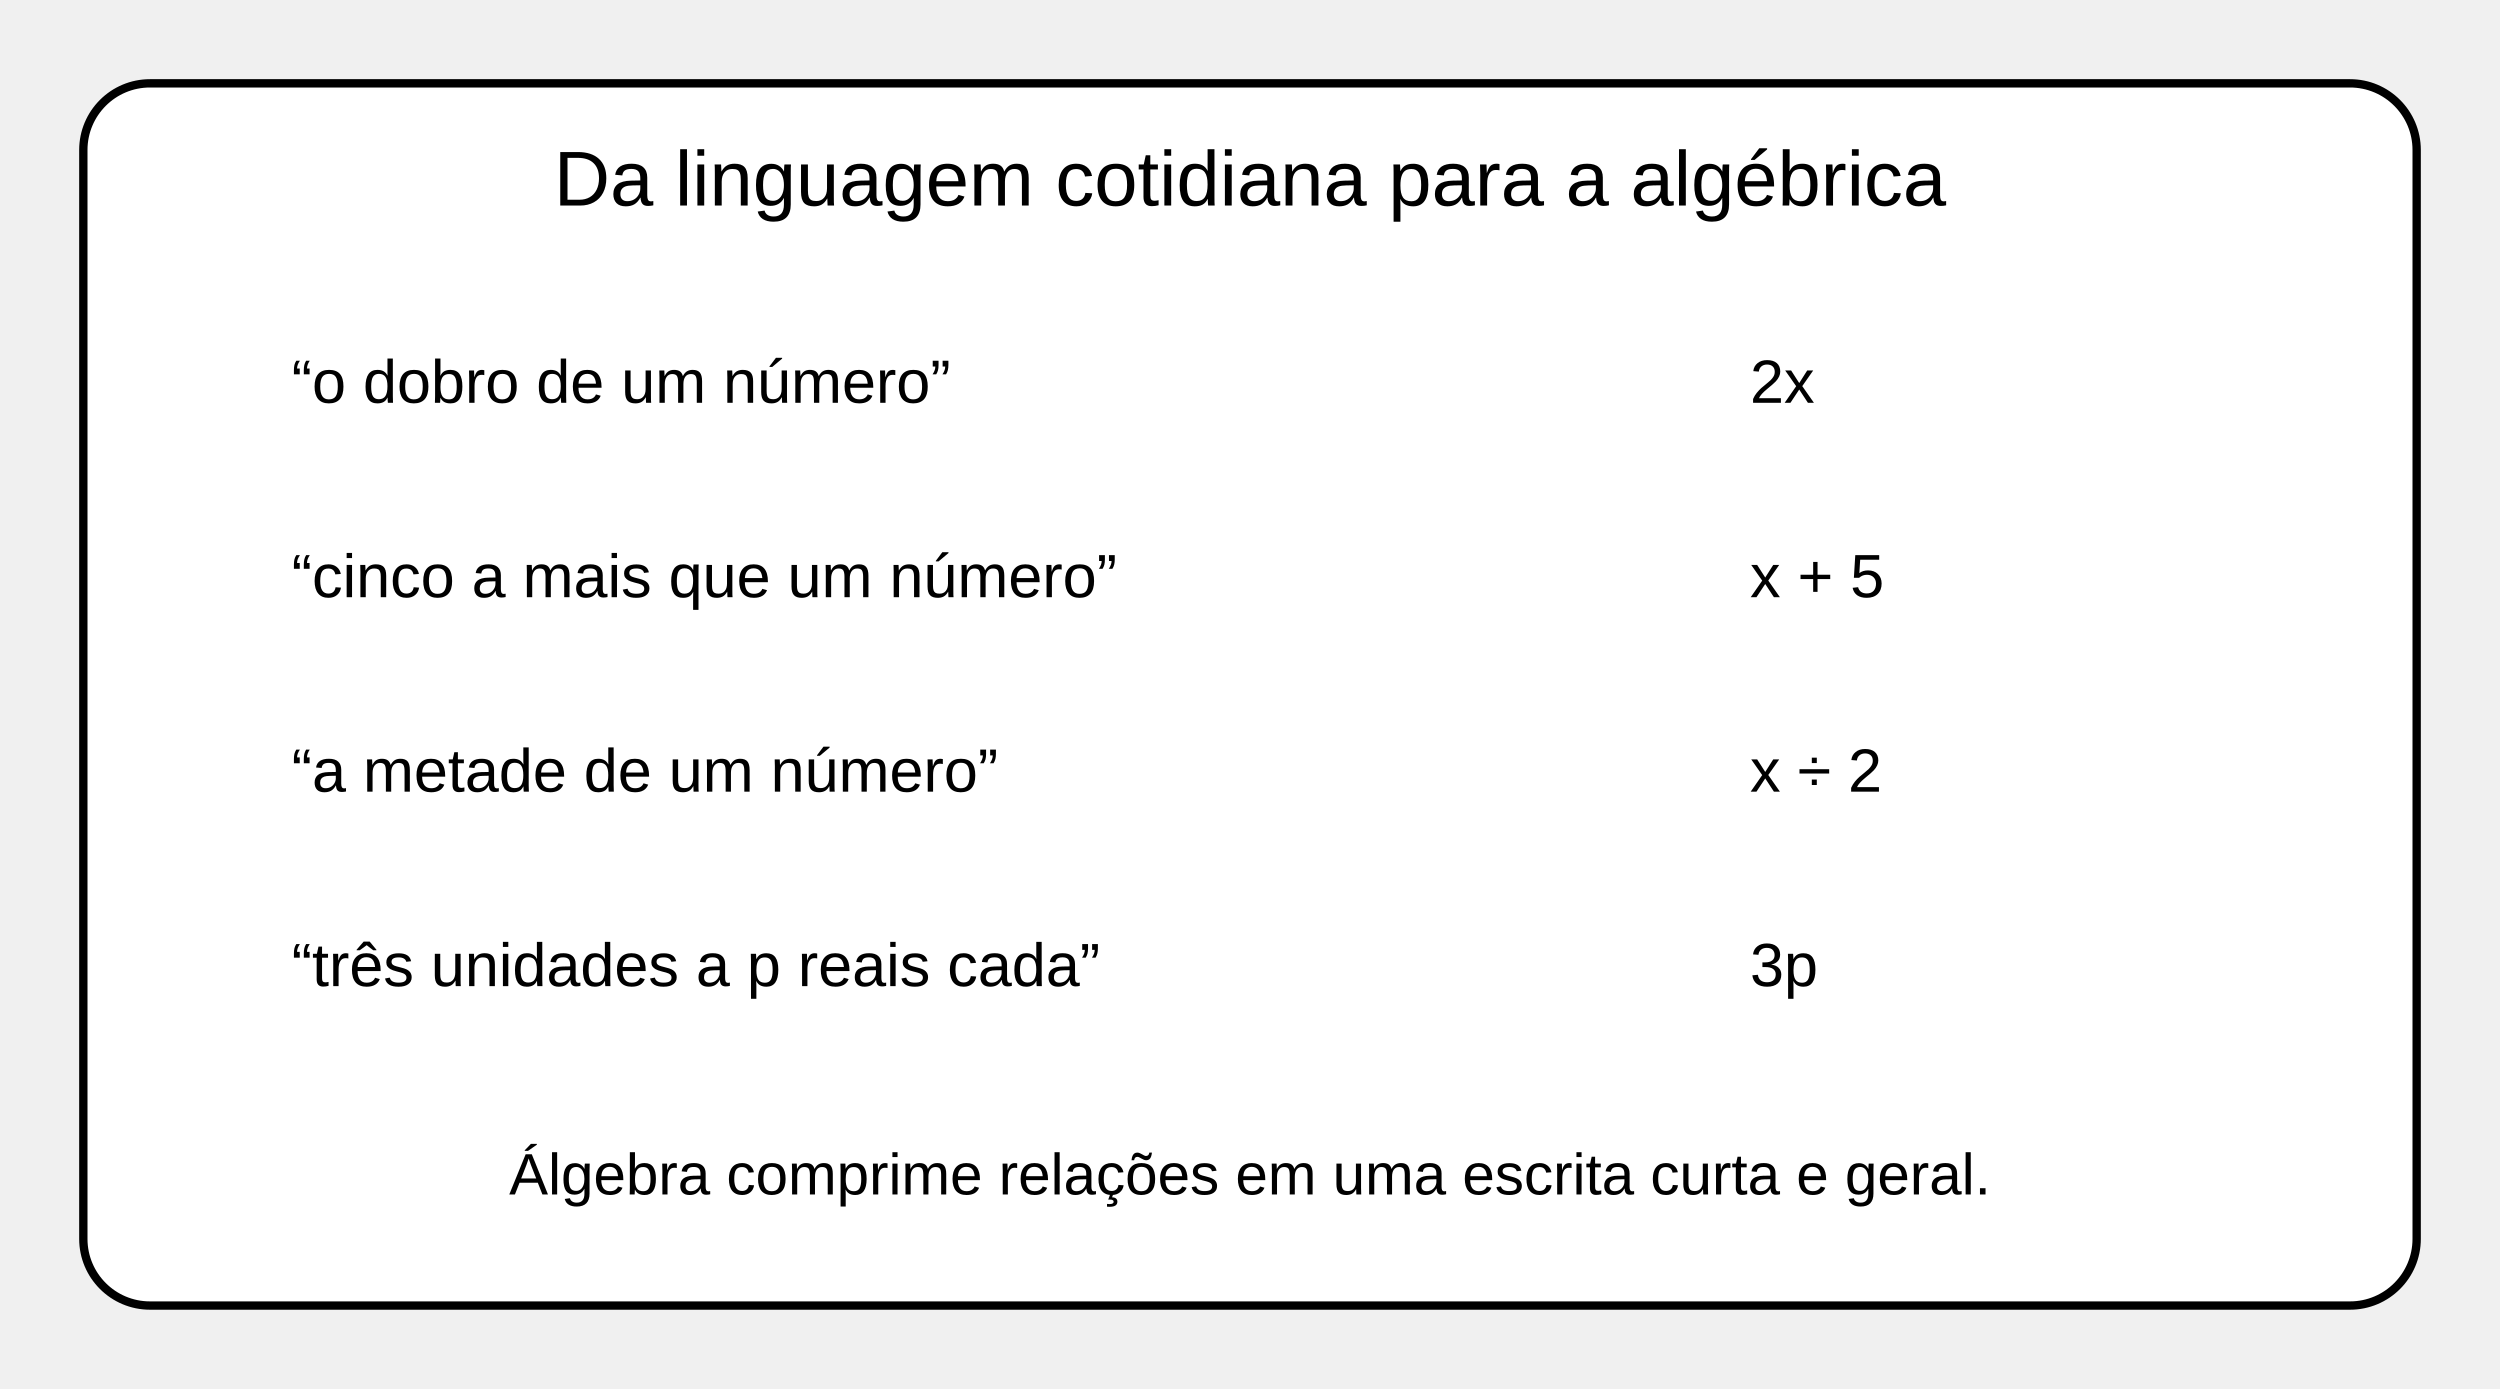
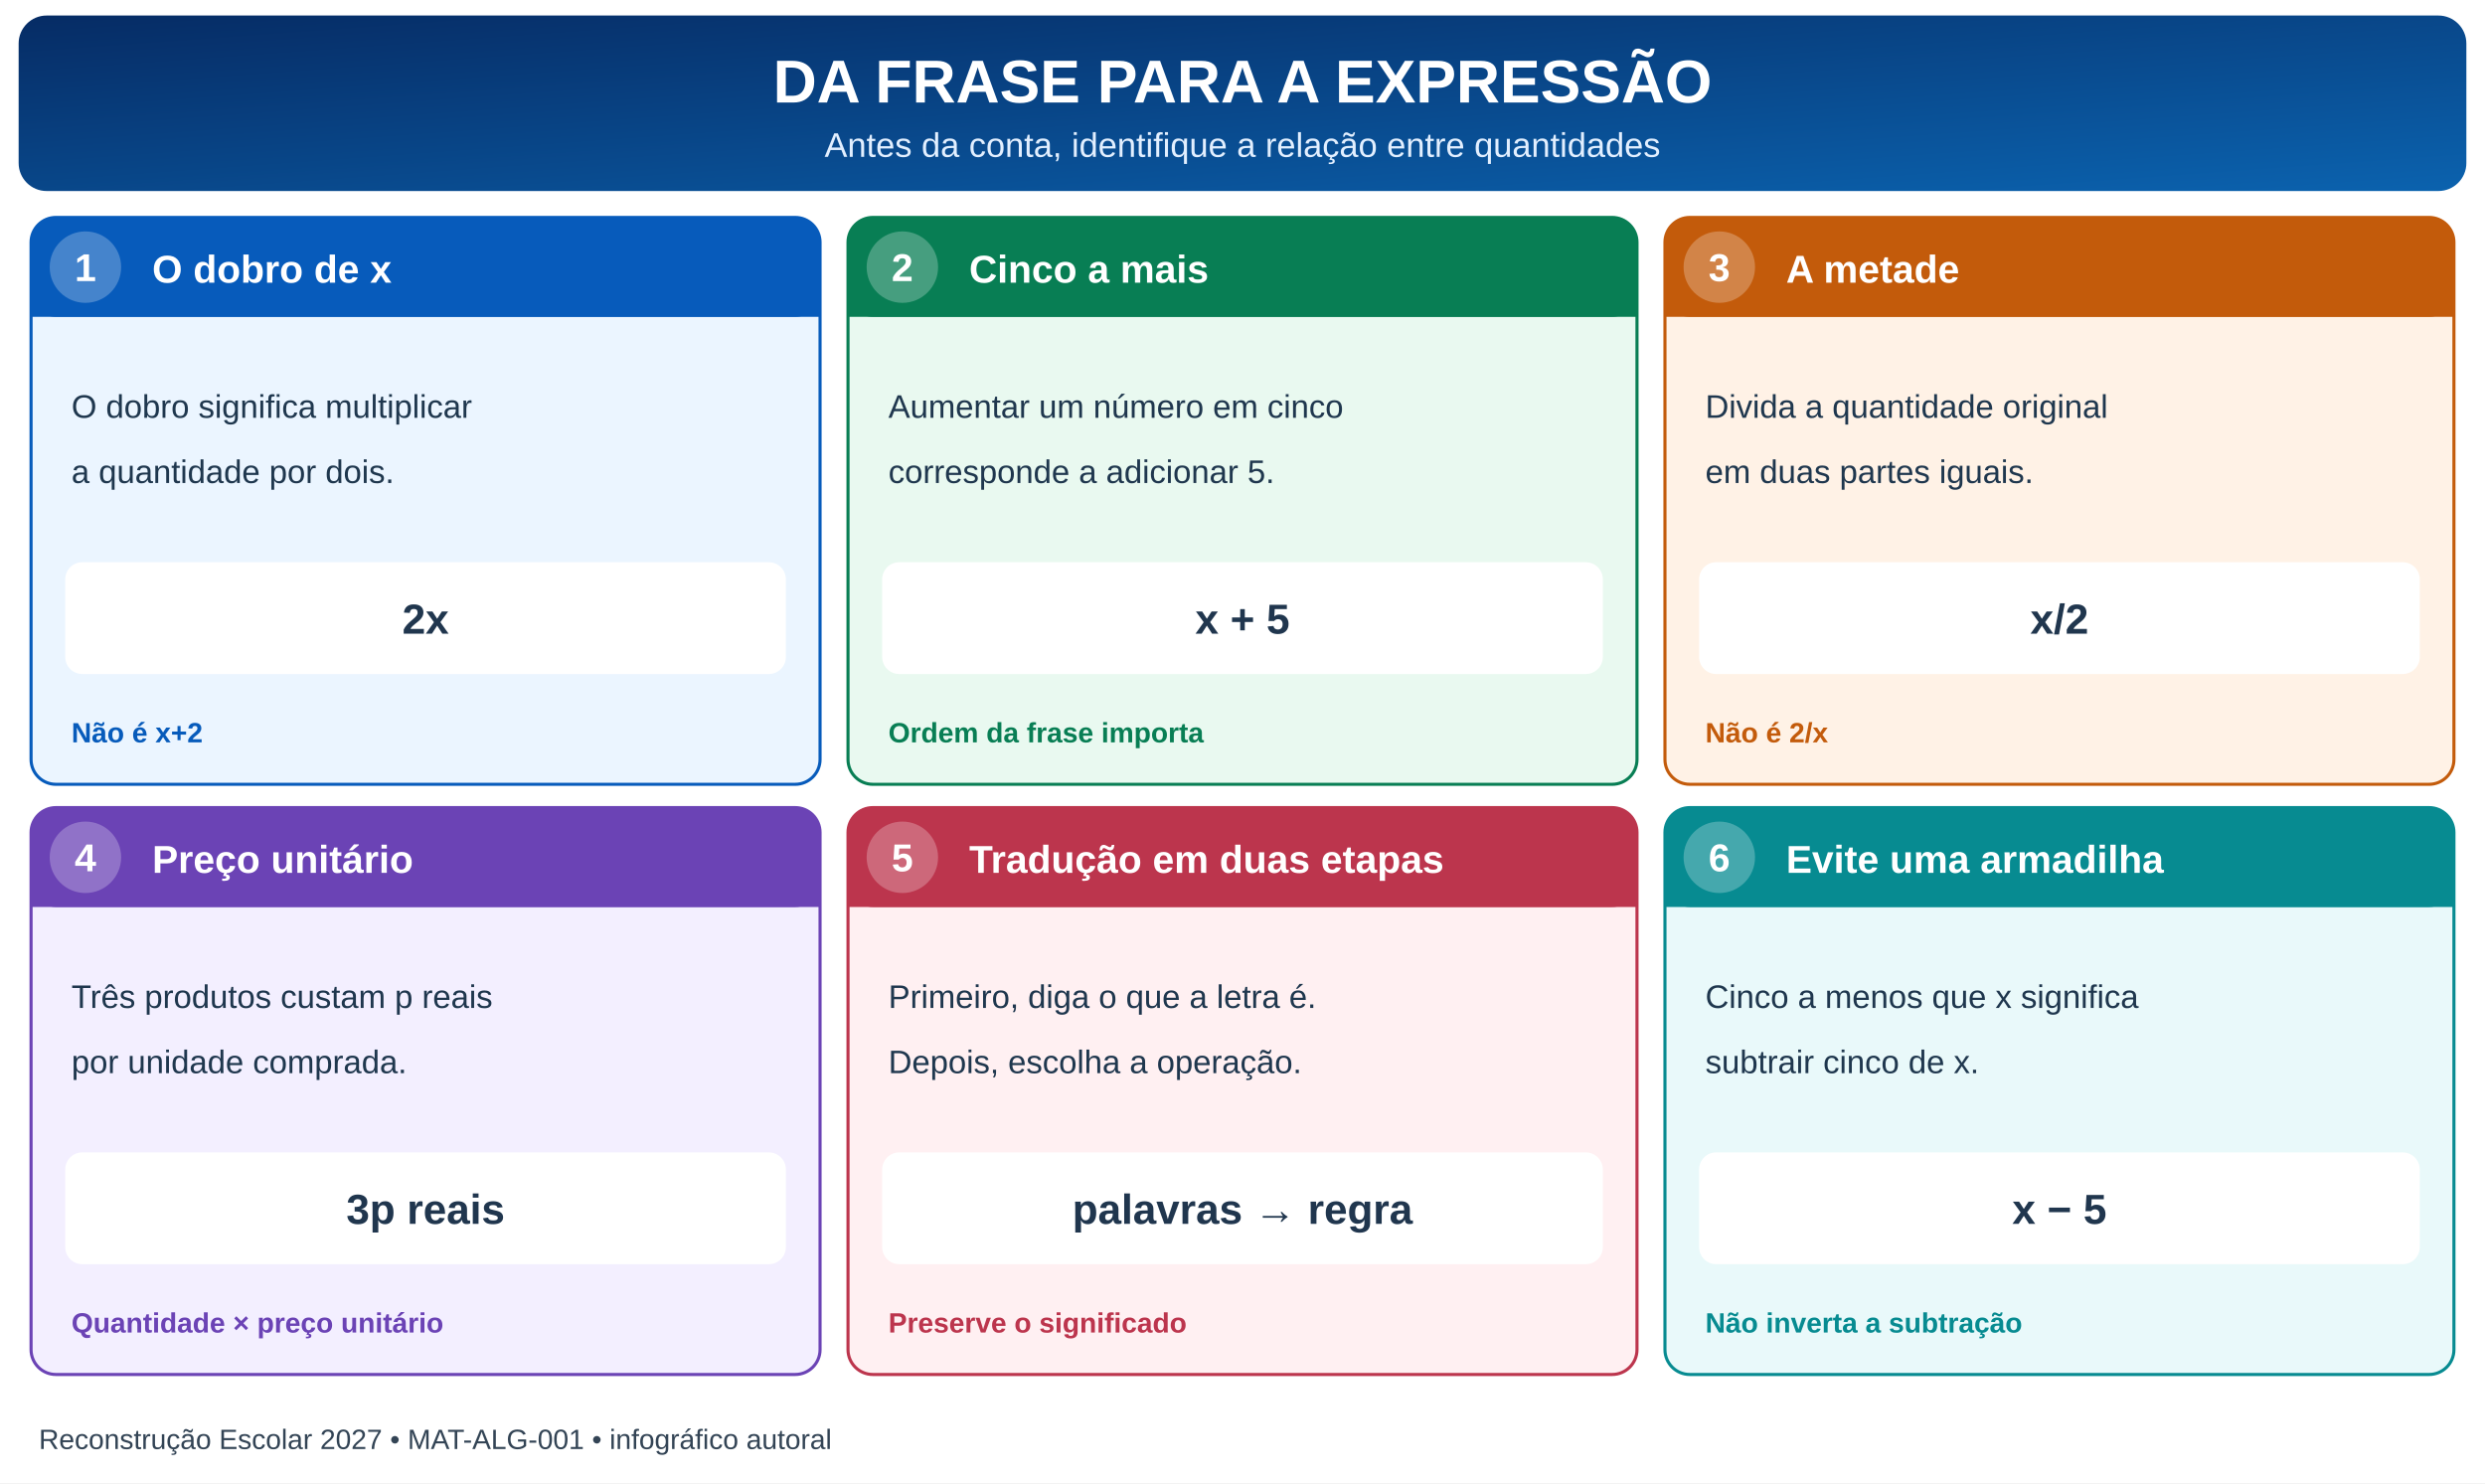
- <svg xmlns="http://www.w3.org/2000/svg" width="900" height="500" viewBox="0 0 900 500" role="img" aria-labelledby="t d">
-   <rect x="30" y="30" width="840" height="440" rx="24" fill="white" stroke="currentColor" stroke-width="3" />
-   <text x="450" y="74" text-anchor="middle" font-family="Arial" font-size="28">Da linguagem cotidiana para a algébrica</text>
-   <g font-family="Arial" font-size="22">
-     <text x="105" y="145">“o dobro de um número”</text>
-     <text x="630" y="145">2x</text>
-     <text x="105" y="215">“cinco a mais que um número”</text>
-     <text x="630" y="215">x + 5</text>
-     <text x="105" y="285">“a metade de um número”</text>
-     <text x="630" y="285">x ÷ 2</text>
-     <text x="105" y="355">“três unidades a p reais cada”</text>
-     <text x="630" y="355">3p</text>
-   </g>
-   <text x="450" y="430" text-anchor="middle" font-family="Arial" font-size="21">Álgebra comprime relações em uma escrita curta e geral.</text>
+ <svg xmlns="http://www.w3.org/2000/svg" viewBox="0 0 1600 955" role="img" aria-labelledby="title desc">
+   <defs>
+     <linearGradient id="head" x1="0" y1="0" x2="1" y2="1">
+       <stop offset="0" stop-color="#062c65" />
+       <stop offset="1" stop-color="#0b62ae" />
+     </linearGradient>
+   </defs>
+   <rect width="1600" height="955" fill="#fff" />
+   <rect x="12" y="10" width="1576" height="113" rx="18" fill="url(#head)" />
+   <text x="800" y="66" text-anchor="middle" font-family="Arial,DejaVu Sans,sans-serif" font-size="39" font-weight="700" fill="#fff">DA FRASE PARA A EXPRESSÃO</text>
+   <text x="800" y="101" text-anchor="middle" font-family="Arial,DejaVu Sans,sans-serif" font-size="22" font-weight="400" fill="#e2efff">Antes da conta, identifique a relação entre quantidades</text>
+   <rect x="20" y="140" width="508" height="365" rx="16" fill="#ebf5ff" stroke="#075bbb" stroke-width="2" />
+   <rect x="20" y="140" width="508" height="64" rx="16" fill="#075bbb" />
+   <rect x="20" y="186" width="508" height="18" fill="#075bbb" />
+   <circle cx="55" cy="172" r="23" fill="#fff" opacity=".25" />
+   <text x="55" y="181" text-anchor="middle" font-family="Arial,DejaVu Sans,sans-serif" font-size="25" font-weight="700" fill="#fff">1</text>
+   <text x="98" y="182" text-anchor="start" font-family="Arial,DejaVu Sans,sans-serif" font-size="25" font-weight="700" fill="#fff">O dobro de x</text>
+   <text x="46" y="269" text-anchor="start" font-family="Arial,DejaVu Sans,sans-serif" font-size="21" font-weight="400" fill="#1f374e">O dobro significa multiplicar</text>
+   <text x="46" y="311" text-anchor="start" font-family="Arial,DejaVu Sans,sans-serif" font-size="21" font-weight="400" fill="#1f374e">a quantidade por dois.</text>
+   <rect x="42" y="362" width="464" height="72" rx="11" fill="#fff" />
+   <text x="274" y="408" text-anchor="middle" font-family="Arial,DejaVu Sans,sans-serif" font-size="27" font-weight="700" fill="#20364e">2x</text>
+   <text x="46" y="478" text-anchor="start" font-family="Arial,DejaVu Sans,sans-serif" font-size="18" font-weight="700" fill="#075bbb">Não é x+2</text>
+   <rect x="546" y="140" width="508" height="365" rx="16" fill="#e9f9f0" stroke="#087e54" stroke-width="2" />
+   <rect x="546" y="140" width="508" height="64" rx="16" fill="#087e54" />
+   <rect x="546" y="186" width="508" height="18" fill="#087e54" />
+   <circle cx="581" cy="172" r="23" fill="#fff" opacity=".25" />
+   <text x="581" y="181" text-anchor="middle" font-family="Arial,DejaVu Sans,sans-serif" font-size="25" font-weight="700" fill="#fff">2</text>
+   <text x="624" y="182" text-anchor="start" font-family="Arial,DejaVu Sans,sans-serif" font-size="25" font-weight="700" fill="#fff">Cinco a mais</text>
+   <text x="572" y="269" text-anchor="start" font-family="Arial,DejaVu Sans,sans-serif" font-size="21" font-weight="400" fill="#1f374e">Aumentar um número em cinco</text>
+   <text x="572" y="311" text-anchor="start" font-family="Arial,DejaVu Sans,sans-serif" font-size="21" font-weight="400" fill="#1f374e">corresponde a adicionar 5.</text>
+   <rect x="568" y="362" width="464" height="72" rx="11" fill="#fff" />
+   <text x="800" y="408" text-anchor="middle" font-family="Arial,DejaVu Sans,sans-serif" font-size="27" font-weight="700" fill="#20364e">x + 5</text>
+   <text x="572" y="478" text-anchor="start" font-family="Arial,DejaVu Sans,sans-serif" font-size="18" font-weight="700" fill="#087e54">Ordem da frase importa</text>
+   <rect x="1072" y="140" width="508" height="365" rx="16" fill="#fff2e6" stroke="#c35b0b" stroke-width="2" />
+   <rect x="1072" y="140" width="508" height="64" rx="16" fill="#c35b0b" />
+   <rect x="1072" y="186" width="508" height="18" fill="#c35b0b" />
+   <circle cx="1107" cy="172" r="23" fill="#fff" opacity=".25" />
+   <text x="1107" y="181" text-anchor="middle" font-family="Arial,DejaVu Sans,sans-serif" font-size="25" font-weight="700" fill="#fff">3</text>
+   <text x="1150" y="182" text-anchor="start" font-family="Arial,DejaVu Sans,sans-serif" font-size="25" font-weight="700" fill="#fff">A metade</text>
+   <text x="1098" y="269" text-anchor="start" font-family="Arial,DejaVu Sans,sans-serif" font-size="21" font-weight="400" fill="#1f374e">Divida a quantidade original</text>
+   <text x="1098" y="311" text-anchor="start" font-family="Arial,DejaVu Sans,sans-serif" font-size="21" font-weight="400" fill="#1f374e">em duas partes iguais.</text>
+   <rect x="1094" y="362" width="464" height="72" rx="11" fill="#fff" />
+   <text x="1326" y="408" text-anchor="middle" font-family="Arial,DejaVu Sans,sans-serif" font-size="27" font-weight="700" fill="#20364e">x/2</text>
+   <text x="1098" y="478" text-anchor="start" font-family="Arial,DejaVu Sans,sans-serif" font-size="18" font-weight="700" fill="#c35b0b">Não é 2/x</text>
+   <rect x="20" y="520" width="508" height="365" rx="16" fill="#f3efff" stroke="#6b43b5" stroke-width="2" />
+   <rect x="20" y="520" width="508" height="64" rx="16" fill="#6b43b5" />
+   <rect x="20" y="566" width="508" height="18" fill="#6b43b5" />
+   <circle cx="55" cy="552" r="23" fill="#fff" opacity=".25" />
+   <text x="55" y="561" text-anchor="middle" font-family="Arial,DejaVu Sans,sans-serif" font-size="25" font-weight="700" fill="#fff">4</text>
+   <text x="98" y="562" text-anchor="start" font-family="Arial,DejaVu Sans,sans-serif" font-size="25" font-weight="700" fill="#fff">Preço unitário</text>
+   <text x="46" y="649" text-anchor="start" font-family="Arial,DejaVu Sans,sans-serif" font-size="21" font-weight="400" fill="#1f374e">Três produtos custam p reais</text>
+   <text x="46" y="691" text-anchor="start" font-family="Arial,DejaVu Sans,sans-serif" font-size="21" font-weight="400" fill="#1f374e">por unidade comprada.</text>
+   <rect x="42" y="742" width="464" height="72" rx="11" fill="#fff" />
+   <text x="274" y="788" text-anchor="middle" font-family="Arial,DejaVu Sans,sans-serif" font-size="27" font-weight="700" fill="#20364e">3p reais</text>
+   <text x="46" y="858" text-anchor="start" font-family="Arial,DejaVu Sans,sans-serif" font-size="18" font-weight="700" fill="#6b43b5">Quantidade × preço unitário</text>
+   <rect x="546" y="520" width="508" height="365" rx="16" fill="#fff0f2" stroke="#bc354d" stroke-width="2" />
+   <rect x="546" y="520" width="508" height="64" rx="16" fill="#bc354d" />
+   <rect x="546" y="566" width="508" height="18" fill="#bc354d" />
+   <circle cx="581" cy="552" r="23" fill="#fff" opacity=".25" />
+   <text x="581" y="561" text-anchor="middle" font-family="Arial,DejaVu Sans,sans-serif" font-size="25" font-weight="700" fill="#fff">5</text>
+   <text x="624" y="562" text-anchor="start" font-family="Arial,DejaVu Sans,sans-serif" font-size="25" font-weight="700" fill="#fff">Tradução em duas etapas</text>
+   <text x="572" y="649" text-anchor="start" font-family="Arial,DejaVu Sans,sans-serif" font-size="21" font-weight="400" fill="#1f374e">Primeiro, diga o que a letra é.</text>
+   <text x="572" y="691" text-anchor="start" font-family="Arial,DejaVu Sans,sans-serif" font-size="21" font-weight="400" fill="#1f374e">Depois, escolha a operação.</text>
+   <rect x="568" y="742" width="464" height="72" rx="11" fill="#fff" />
+   <text x="800" y="788" text-anchor="middle" font-family="Arial,DejaVu Sans,sans-serif" font-size="27" font-weight="700" fill="#20364e">palavras → regra</text>
+   <text x="572" y="858" text-anchor="start" font-family="Arial,DejaVu Sans,sans-serif" font-size="18" font-weight="700" fill="#bc354d">Preserve o significado</text>
+   <rect x="1072" y="520" width="508" height="365" rx="16" fill="#e9f9fa" stroke="#078b91" stroke-width="2" />
+   <rect x="1072" y="520" width="508" height="64" rx="16" fill="#078b91" />
+   <rect x="1072" y="566" width="508" height="18" fill="#078b91" />
+   <circle cx="1107" cy="552" r="23" fill="#fff" opacity=".25" />
+   <text x="1107" y="561" text-anchor="middle" font-family="Arial,DejaVu Sans,sans-serif" font-size="25" font-weight="700" fill="#fff">6</text>
+   <text x="1150" y="562" text-anchor="start" font-family="Arial,DejaVu Sans,sans-serif" font-size="25" font-weight="700" fill="#fff">Evite uma armadilha</text>
+   <text x="1098" y="649" text-anchor="start" font-family="Arial,DejaVu Sans,sans-serif" font-size="21" font-weight="400" fill="#1f374e">Cinco a menos que x significa</text>
+   <text x="1098" y="691" text-anchor="start" font-family="Arial,DejaVu Sans,sans-serif" font-size="21" font-weight="400" fill="#1f374e">subtrair cinco de x.</text>
+   <rect x="1094" y="742" width="464" height="72" rx="11" fill="#fff" />
+   <text x="1326" y="788" text-anchor="middle" font-family="Arial,DejaVu Sans,sans-serif" font-size="27" font-weight="700" fill="#20364e">x − 5</text>
+   <text x="1098" y="858" text-anchor="start" font-family="Arial,DejaVu Sans,sans-serif" font-size="18" font-weight="700" fill="#078b91">Não inverta a subtração</text>
+   <text x="25" y="933" text-anchor="start" font-family="Arial,DejaVu Sans,sans-serif" font-size="18" font-weight="400" fill="#345">Reconstrução Escolar 2027 • MAT-ALG-001 • infográfico autoral</text>
</svg>
